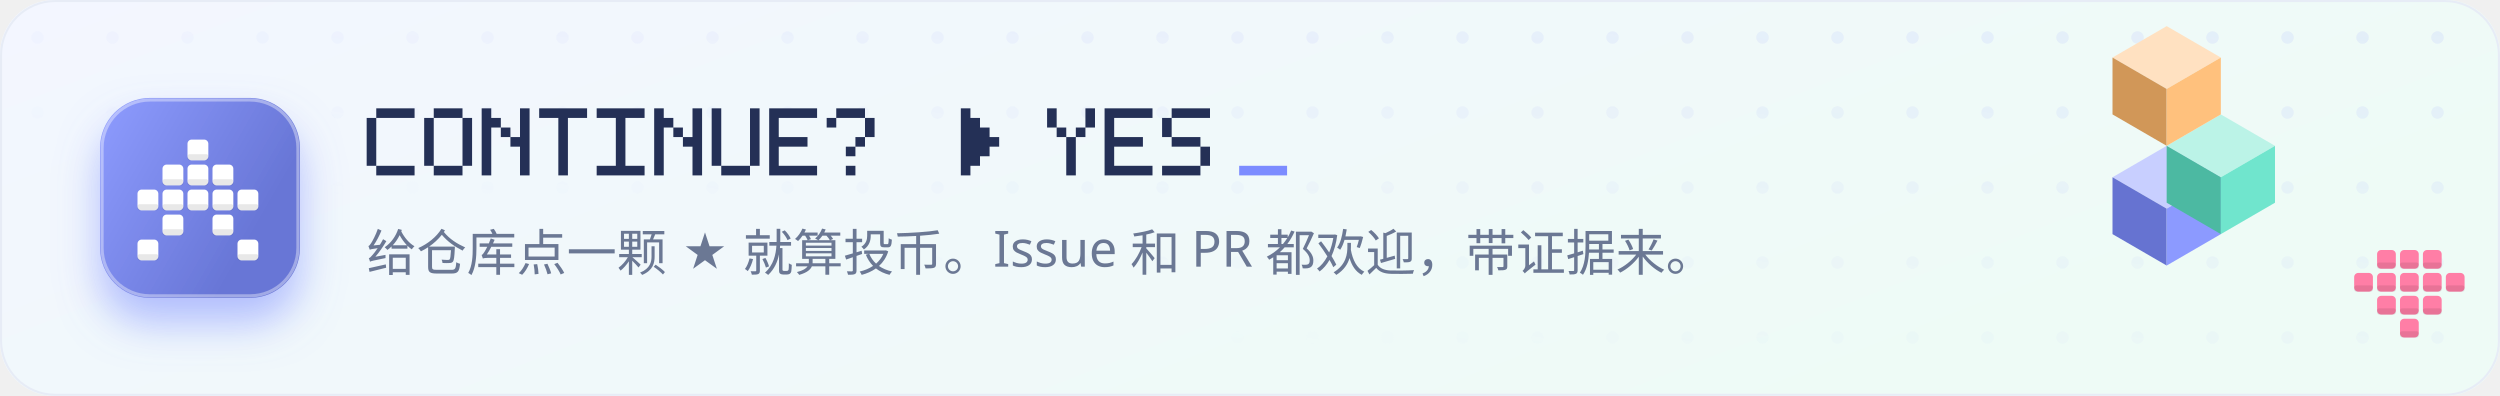
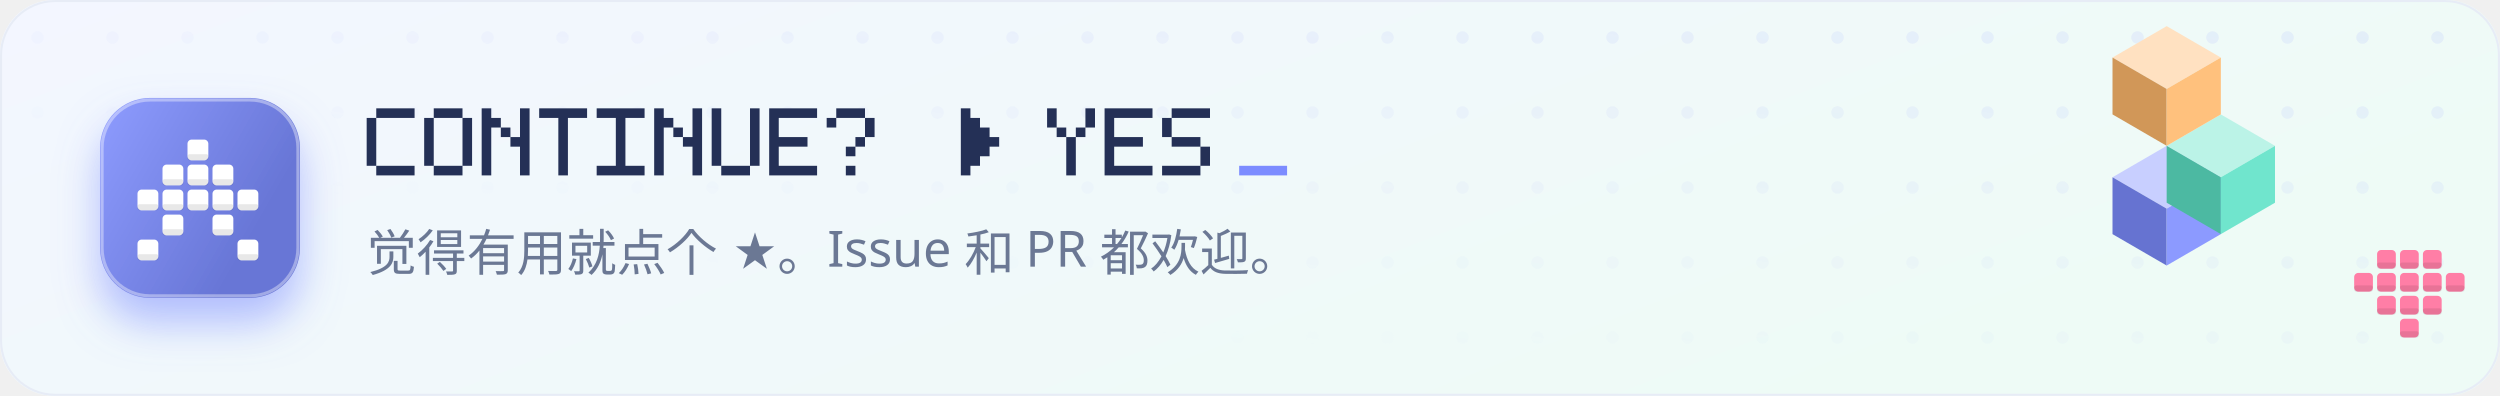
<svg xmlns="http://www.w3.org/2000/svg" viewBox="0 0 1200 190" width="1200" height="190" role="img" aria-label="Continue? Yes. 给仓库点一颗星就算投币。">
  <defs>
    <linearGradient id="f-panel" x1="0.33" y1="0" x2="0.67" y2="1">
      <stop offset="0" stop-color="#DCE4FF" />
      <stop offset=".38" stop-color="#E4ECFF" />
      <stop offset="1" stop-color="#DFF7F0" />
    </linearGradient>
    <linearGradient id="f-banner" x1="0" y1="0" x2="1" y2=".4">
      <stop offset="0" stop-color="#F3F6FF" />
      <stop offset="1" stop-color="#EEFBF6" />
    </linearGradient>
    <pattern id="f-grid" width="48" height="48" patternUnits="userSpaceOnUse">
      <path d="M48 0H0V48" fill="none" stroke="rgba(124,140,255,.12)" />
    </pattern>
    <pattern id="f-dots" width="36" height="36" patternUnits="userSpaceOnUse">
      <circle cx="18" cy="18" r="3" fill="rgba(124,140,255,.12)" />
    </pattern>
    <linearGradient id="f-fadeL" x1="0" y1="0" x2="1" y2="1">
      <stop offset="0" stop-color="#fff" />
      <stop offset=".7" stop-color="#000" />
    </linearGradient>
    <linearGradient id="f-fadeR" x1="1" y1="0" x2="0" y2="1">
      <stop offset="0" stop-color="#fff" />
      <stop offset=".7" stop-color="#000" />
    </linearGradient>
    <mask id="f-mL">
      <rect width="1200" height="190" fill="url(#f-fadeL)" />
    </mask>
    <mask id="f-mR">
      <rect width="1200" height="190" fill="url(#f-fadeR)" />
    </mask>
    <clipPath id="f-round">
      <rect width="1200" height="190" rx="26" />
    </clipPath>
  </defs>
  <g clip-path="url(#f-round)">
    <rect width="1200" height="190" fill="url(#f-banner)" />
    <rect width="1200" height="190" fill="url(#f-dots)" mask="url(#f-mR)" />
    <defs>
      <linearGradient id="f-ico-g" x1="0" y1="0" x2="0.87" y2="0.5">
        <stop offset="0" stop-color="#8e9cff" />
        <stop offset="1" stop-color="#6876d6" />
      </linearGradient>
      <filter id="f-ico-s" x="-40%" y="-40%" width="180%" height="200%">
        <feDropShadow dx="0" dy="12" stdDeviation="10" flood-color="#7C8CFF" flood-opacity=".55" />
      </filter>
    </defs>
    <g filter="url(#f-ico-s)">
      <rect x="48" y="47" width="96" height="96" rx="24" fill="url(#f-ico-g)" />
    </g>
    <rect x="49" y="48" width="94" height="94" rx="23" fill="none" stroke="#fff" stroke-opacity=".38" stroke-width="1.5" />
    <rect x="90" y="67" width="10" height="10" rx="2" fill="#fff" />
    <rect x="90" y="74" width="10" height="3" rx="1" fill="rgba(0,0,0,.09)" />
    <rect x="78" y="79" width="10" height="10" rx="2" fill="#fff" />
    <rect x="78" y="86" width="10" height="3" rx="1" fill="rgba(0,0,0,.09)" />
    <rect x="90" y="79" width="10" height="10" rx="2" fill="#fff" />
    <rect x="90" y="86" width="10" height="3" rx="1" fill="rgba(0,0,0,.09)" />
    <rect x="102" y="79" width="10" height="10" rx="2" fill="#fff" />
    <rect x="102" y="86" width="10" height="3" rx="1" fill="rgba(0,0,0,.09)" />
    <rect x="66" y="91" width="10" height="10" rx="2" fill="#fff" />
    <rect x="66" y="98" width="10" height="3" rx="1" fill="rgba(0,0,0,.09)" />
    <rect x="78" y="91" width="10" height="10" rx="2" fill="#fff" />
    <rect x="78" y="98" width="10" height="3" rx="1" fill="rgba(0,0,0,.09)" />
    <rect x="90" y="91" width="10" height="10" rx="2" fill="#fff" />
    <rect x="90" y="98" width="10" height="3" rx="1" fill="rgba(0,0,0,.09)" />
    <rect x="102" y="91" width="10" height="10" rx="2" fill="#fff" />
    <rect x="102" y="98" width="10" height="3" rx="1" fill="rgba(0,0,0,.09)" />
    <rect x="114" y="91" width="10" height="10" rx="2" fill="#fff" />
    <rect x="114" y="98" width="10" height="3" rx="1" fill="rgba(0,0,0,.09)" />
    <rect x="78" y="103" width="10" height="10" rx="2" fill="#fff" />
    <rect x="78" y="110" width="10" height="3" rx="1" fill="rgba(0,0,0,.09)" />
    <rect x="102" y="103" width="10" height="10" rx="2" fill="#fff" />
    <rect x="102" y="110" width="10" height="3" rx="1" fill="rgba(0,0,0,.09)" />
    <rect x="66" y="115" width="10" height="10" rx="2" fill="#fff" />
    <rect x="66" y="122" width="10" height="3" rx="1" fill="rgba(0,0,0,.09)" />
    <rect x="114" y="115" width="10" height="10" rx="2" fill="#fff" />
    <rect x="114" y="122" width="10" height="3" rx="1" fill="rgba(0,0,0,.09)" />
    <path d="M180.6 52h4.6v4.6h-4.6zM185.2 52h4.6v4.6h-4.6zM189.8 52h4.6v4.6h-4.6zM194.4 52h4.6v4.6h-4.6zM176 56.6h4.6v4.6h-4.6zM176 61.2h4.6v4.6h-4.6zM176 65.8h4.6v4.6h-4.6zM176 70.4h4.6v4.6h-4.6zM176 75h4.6v4.6h-4.6zM180.6 79.6h4.6v4.6h-4.6zM185.2 79.6h4.6v4.6h-4.6zM189.8 79.6h4.6v4.6h-4.6zM194.4 79.6h4.6v4.6h-4.6zM208.2 52h4.6v4.6h-4.6zM212.8 52h4.6v4.6h-4.6zM217.4 52h4.6v4.6h-4.6zM203.6 56.6h4.6v4.6h-4.6zM222 56.6h4.6v4.6h-4.6zM203.6 61.2h4.6v4.6h-4.6zM222 61.2h4.6v4.6h-4.6zM203.6 65.8h4.6v4.6h-4.6zM222 65.8h4.6v4.6h-4.6zM203.6 70.4h4.6v4.6h-4.6zM222 70.4h4.6v4.6h-4.6zM203.6 75h4.6v4.6h-4.6zM222 75h4.6v4.6h-4.6zM208.2 79.6h4.6v4.6h-4.6zM212.8 79.6h4.6v4.6h-4.6zM217.4 79.6h4.6v4.6h-4.6zM231.2 52h4.6v4.6h-4.6zM249.6 52h4.6v4.6h-4.6zM231.2 56.6h4.6v4.6h-4.6zM235.8 56.6h4.6v4.6h-4.6zM249.6 56.6h4.6v4.6h-4.6zM231.2 61.2h4.6v4.6h-4.6zM240.4 61.2h4.6v4.6h-4.6zM249.6 61.2h4.6v4.6h-4.6zM231.2 65.8h4.6v4.6h-4.6zM245 65.8h4.6v4.6h-4.6zM249.6 65.8h4.6v4.6h-4.6zM231.2 70.4h4.6v4.6h-4.6zM249.6 70.4h4.6v4.6h-4.6zM231.2 75h4.6v4.6h-4.6zM249.6 75h4.6v4.6h-4.6zM231.2 79.6h4.6v4.6h-4.6zM249.6 79.6h4.6v4.6h-4.6zM258.8 52h4.6v4.6h-4.6zM263.4 52h4.6v4.6h-4.6zM268 52h4.6v4.6h-4.6zM272.6 52h4.6v4.6h-4.6zM277.2 52h4.6v4.6h-4.6zM268 56.6h4.6v4.6h-4.6zM268 61.2h4.6v4.6h-4.6zM268 65.8h4.6v4.6h-4.6zM268 70.4h4.6v4.6h-4.6zM268 75h4.6v4.6h-4.6zM268 79.6h4.6v4.6h-4.6zM286.4 52h4.6v4.6h-4.6zM291 52h4.6v4.6h-4.6zM295.6 52h4.6v4.6h-4.6zM300.2 52h4.6v4.6h-4.6zM304.8 52h4.6v4.6h-4.6zM295.6 56.6h4.6v4.6h-4.6zM295.6 61.2h4.6v4.6h-4.6zM295.6 65.8h4.6v4.6h-4.6zM295.6 70.4h4.6v4.6h-4.6zM295.6 75h4.6v4.6h-4.6zM286.4 79.6h4.6v4.6h-4.6zM291 79.6h4.6v4.6h-4.6zM295.6 79.6h4.6v4.6h-4.6zM300.2 79.6h4.6v4.6h-4.6zM304.8 79.6h4.6v4.6h-4.6zM314 52h4.6v4.6h-4.6zM332.4 52h4.6v4.6h-4.6zM314 56.6h4.6v4.6h-4.6zM318.6 56.6h4.6v4.6h-4.6zM332.4 56.6h4.6v4.6h-4.6zM314 61.2h4.6v4.6h-4.6zM323.2 61.2h4.6v4.6h-4.6zM332.4 61.2h4.6v4.6h-4.6zM314 65.8h4.6v4.6h-4.6zM327.8 65.8h4.6v4.6h-4.6zM332.4 65.8h4.6v4.6h-4.6zM314 70.4h4.6v4.6h-4.6zM332.4 70.4h4.6v4.6h-4.6zM314 75h4.6v4.6h-4.6zM332.4 75h4.6v4.6h-4.6zM314 79.6h4.6v4.6h-4.6zM332.4 79.6h4.6v4.6h-4.6zM341.6 52h4.6v4.6h-4.6zM360 52h4.6v4.6h-4.6zM341.6 56.6h4.6v4.6h-4.6zM360 56.6h4.6v4.6h-4.6zM341.6 61.2h4.6v4.6h-4.6zM360 61.2h4.6v4.6h-4.6zM341.6 65.8h4.6v4.6h-4.6zM360 65.8h4.6v4.6h-4.6zM341.6 70.4h4.6v4.6h-4.6zM360 70.4h4.6v4.6h-4.6zM341.6 75h4.6v4.6h-4.6zM360 75h4.6v4.6h-4.6zM346.2 79.6h4.6v4.6h-4.6zM350.8 79.6h4.6v4.6h-4.6zM355.4 79.6h4.6v4.6h-4.6zM369.2 52h4.6v4.6h-4.6zM373.8 52h4.6v4.6h-4.6zM378.4 52h4.6v4.6h-4.6zM383 52h4.6v4.6h-4.6zM387.6 52h4.6v4.6h-4.6zM369.2 56.6h4.6v4.6h-4.6zM369.2 61.2h4.6v4.6h-4.6zM369.2 65.8h4.6v4.6h-4.6zM373.8 65.8h4.6v4.6h-4.6zM378.4 65.8h4.6v4.6h-4.6zM383 65.8h4.6v4.6h-4.6zM369.2 70.4h4.6v4.6h-4.6zM369.2 75h4.6v4.6h-4.6zM369.2 79.6h4.6v4.6h-4.6zM373.8 79.6h4.6v4.6h-4.6zM378.4 79.6h4.6v4.6h-4.6zM383 79.6h4.6v4.6h-4.6zM387.6 79.6h4.6v4.6h-4.6zM401.4 52h4.6v4.6h-4.6zM406 52h4.6v4.6h-4.6zM410.6 52h4.6v4.6h-4.6zM396.8 56.6h4.6v4.6h-4.6zM415.2 56.6h4.6v4.6h-4.6zM415.2 61.2h4.6v4.6h-4.6zM410.6 65.8h4.6v4.6h-4.6zM406 70.4h4.6v4.6h-4.6zM406 79.6h4.6v4.6h-4.6zM461.2 52h4.6v4.6h-4.6zM461.2 56.6h4.6v4.6h-4.6zM465.8 56.6h4.6v4.6h-4.6zM461.2 61.2h4.6v4.6h-4.6zM465.8 61.2h4.6v4.6h-4.6zM470.4 61.2h4.6v4.6h-4.6zM461.2 65.8h4.6v4.6h-4.6zM465.8 65.8h4.6v4.6h-4.6zM470.4 65.8h4.6v4.6h-4.6zM475 65.8h4.6v4.6h-4.6zM461.2 70.4h4.6v4.6h-4.6zM465.8 70.4h4.6v4.6h-4.6zM470.4 70.4h4.6v4.6h-4.6zM461.2 75h4.6v4.6h-4.6zM465.8 75h4.6v4.6h-4.6zM461.2 79.6h4.6v4.6h-4.6zM502.6 52h4.6v4.6h-4.6zM521 52h4.6v4.6h-4.6zM502.6 56.6h4.6v4.6h-4.6zM521 56.6h4.6v4.6h-4.6zM507.2 61.2h4.6v4.6h-4.6zM516.4 61.2h4.6v4.6h-4.6zM511.8 65.8h4.6v4.6h-4.6zM511.8 70.4h4.6v4.6h-4.6zM511.8 75h4.6v4.6h-4.6zM511.8 79.6h4.6v4.6h-4.6zM530.2 52h4.6v4.6h-4.6zM534.8 52h4.6v4.6h-4.6zM539.4 52h4.6v4.6h-4.6zM544 52h4.6v4.6h-4.6zM548.6 52h4.6v4.6h-4.6zM530.2 56.6h4.6v4.6h-4.6zM530.2 61.2h4.6v4.6h-4.6zM530.2 65.8h4.6v4.6h-4.6zM534.8 65.8h4.6v4.6h-4.6zM539.4 65.8h4.6v4.6h-4.6zM544 65.8h4.6v4.6h-4.6zM530.2 70.4h4.6v4.6h-4.6zM530.2 75h4.6v4.6h-4.6zM530.2 79.6h4.6v4.6h-4.6zM534.8 79.6h4.6v4.6h-4.6zM539.4 79.6h4.6v4.6h-4.6zM544 79.6h4.6v4.6h-4.6zM548.6 79.6h4.6v4.6h-4.6zM562.4 52h4.6v4.6h-4.6zM567 52h4.6v4.6h-4.6zM571.6 52h4.6v4.6h-4.6zM576.2 52h4.6v4.6h-4.6zM557.8 56.6h4.6v4.6h-4.6zM557.8 61.2h4.6v4.6h-4.6zM562.4 65.8h4.6v4.6h-4.6zM567 65.8h4.6v4.6h-4.6zM571.6 65.8h4.6v4.6h-4.6zM576.2 70.4h4.6v4.6h-4.6zM576.2 75h4.6v4.6h-4.6zM557.8 79.6h4.6v4.6h-4.6zM562.4 79.6h4.6v4.6h-4.6zM567 79.6h4.6v4.6h-4.6zM571.6 79.6h4.6v4.6h-4.6z" fill="#243056" />
    <path d="M594.8 79.6h4.6v4.6h-4.6zM599.4 79.6h4.6v4.6h-4.6zM604 79.6h4.6v4.6h-4.6zM608.6 79.6h4.6v4.6h-4.6zM613.2 79.6h4.6v4.6h-4.6z" fill="#7C8CFF">
      <animate attributeName="opacity" values="1;1;0;0" keyTimes="0;.5;.51;1" dur="1s" repeatCount="indefinite" />
    </path>
-     <text x="176" y="130" font-family="'Noto Sans SC','PingFang SC','Hiragino Sans GB','Microsoft YaHei','Source Han Sans SC',sans-serif" font-size="24" fill="#6B7894">给仓库点一颗 ★ 就算投币。Issue 和 PR 都欢迎，带证据来。</text>
+     <text x="176" y="130" font-family="'Noto Sans SC','PingFang SC','Hiragino Sans GB','Microsoft YaHei','Source Han Sans SC',sans-serif" font-size="24" fill="#6B7894">觉得有用就点个 ★。Issue 和 PR 都欢迎。</text>
    <g>
      <animateTransform attributeName="transform" type="translate" values="0 0;0 -6;0 0" dur="5s" begin="-0s" repeatCount="indefinite" calcMode="spline" keySplines=".45 0 .55 1;.45 0 .55 1" />
      <g>
        <polygon points="1040,70 1066,85.08 1040,100.16 1014,85.08" fill="#c8cfff" />
        <polygon points="1014,85.08 1040,100.16 1040,127.46 1014,112.38" fill="#6673d1" />
        <polygon points="1066,85.08 1040,100.16 1040,127.46 1066,112.38" fill="#8c9aff" />
      </g>
      <g>
        <polygon points="1066,54.92 1092,70 1066,85.08 1040,70" fill="#bbf3e7" />
        <polygon points="1040,70 1066,85.08 1066,112.38 1040,97.3" fill="#4cb9a2" />
        <polygon points="1092,70 1066,85.08 1066,112.38 1092,97.3" fill="#70e5cd" />
      </g>
      <g>
        <polygon points="1040,12.54 1066,27.62 1040,42.7 1014,27.62" fill="#ffe1c1" />
        <polygon points="1014,27.62 1040,42.7 1040,70 1014,54.92" fill="#d19758" />
        <polygon points="1066,27.62 1040,42.7 1040,70 1066,54.92" fill="#ffc17d" />
      </g>
    </g>
    <g>
      <animateTransform attributeName="transform" type="translate" values="0 0;0 -7;0 0" dur="4s" begin="-1.5s" repeatCount="indefinite" calcMode="spline" keySplines=".45 0 .55 1;.45 0 .55 1" />
      <rect x="1141" y="120" width="9" height="9" rx="2" fill="#FF7EA6" />
      <rect x="1141" y="126" width="9" height="3" rx="1" fill="rgba(0,0,0,.09)" />
      <rect x="1152" y="120" width="9" height="9" rx="2" fill="#FF7EA6" />
      <rect x="1152" y="126" width="9" height="3" rx="1" fill="rgba(0,0,0,.09)" />
      <rect x="1163" y="120" width="9" height="9" rx="2" fill="#FF7EA6" />
      <rect x="1163" y="126" width="9" height="3" rx="1" fill="rgba(0,0,0,.09)" />
      <rect x="1130" y="131" width="9" height="9" rx="2" fill="#FF7EA6" />
      <rect x="1130" y="137" width="9" height="3" rx="1" fill="rgba(0,0,0,.09)" />
      <rect x="1141" y="131" width="9" height="9" rx="2" fill="#FF7EA6" />
      <rect x="1141" y="137" width="9" height="3" rx="1" fill="rgba(0,0,0,.09)" />
      <rect x="1152" y="131" width="9" height="9" rx="2" fill="#FF7EA6" />
      <rect x="1152" y="137" width="9" height="3" rx="1" fill="rgba(0,0,0,.09)" />
      <rect x="1163" y="131" width="9" height="9" rx="2" fill="#FF7EA6" />
      <rect x="1163" y="137" width="9" height="3" rx="1" fill="rgba(0,0,0,.09)" />
      <rect x="1174" y="131" width="9" height="9" rx="2" fill="#FF7EA6" />
      <rect x="1174" y="137" width="9" height="3" rx="1" fill="rgba(0,0,0,.09)" />
      <rect x="1141" y="142" width="9" height="9" rx="2" fill="#FF7EA6" />
      <rect x="1141" y="148" width="9" height="3" rx="1" fill="rgba(0,0,0,.09)" />
      <rect x="1152" y="142" width="9" height="9" rx="2" fill="#FF7EA6" />
      <rect x="1152" y="148" width="9" height="3" rx="1" fill="rgba(0,0,0,.09)" />
      <rect x="1163" y="142" width="9" height="9" rx="2" fill="#FF7EA6" />
      <rect x="1163" y="148" width="9" height="3" rx="1" fill="rgba(0,0,0,.09)" />
      <rect x="1152" y="153" width="9" height="9" rx="2" fill="#FF7EA6" />
      <rect x="1152" y="159" width="9" height="3" rx="1" fill="rgba(0,0,0,.09)" />
    </g>
    <rect x=".5" y=".5" width="1199" height="189" rx="26" fill="none" stroke="#E7ECF6" />
  </g>
</svg>
